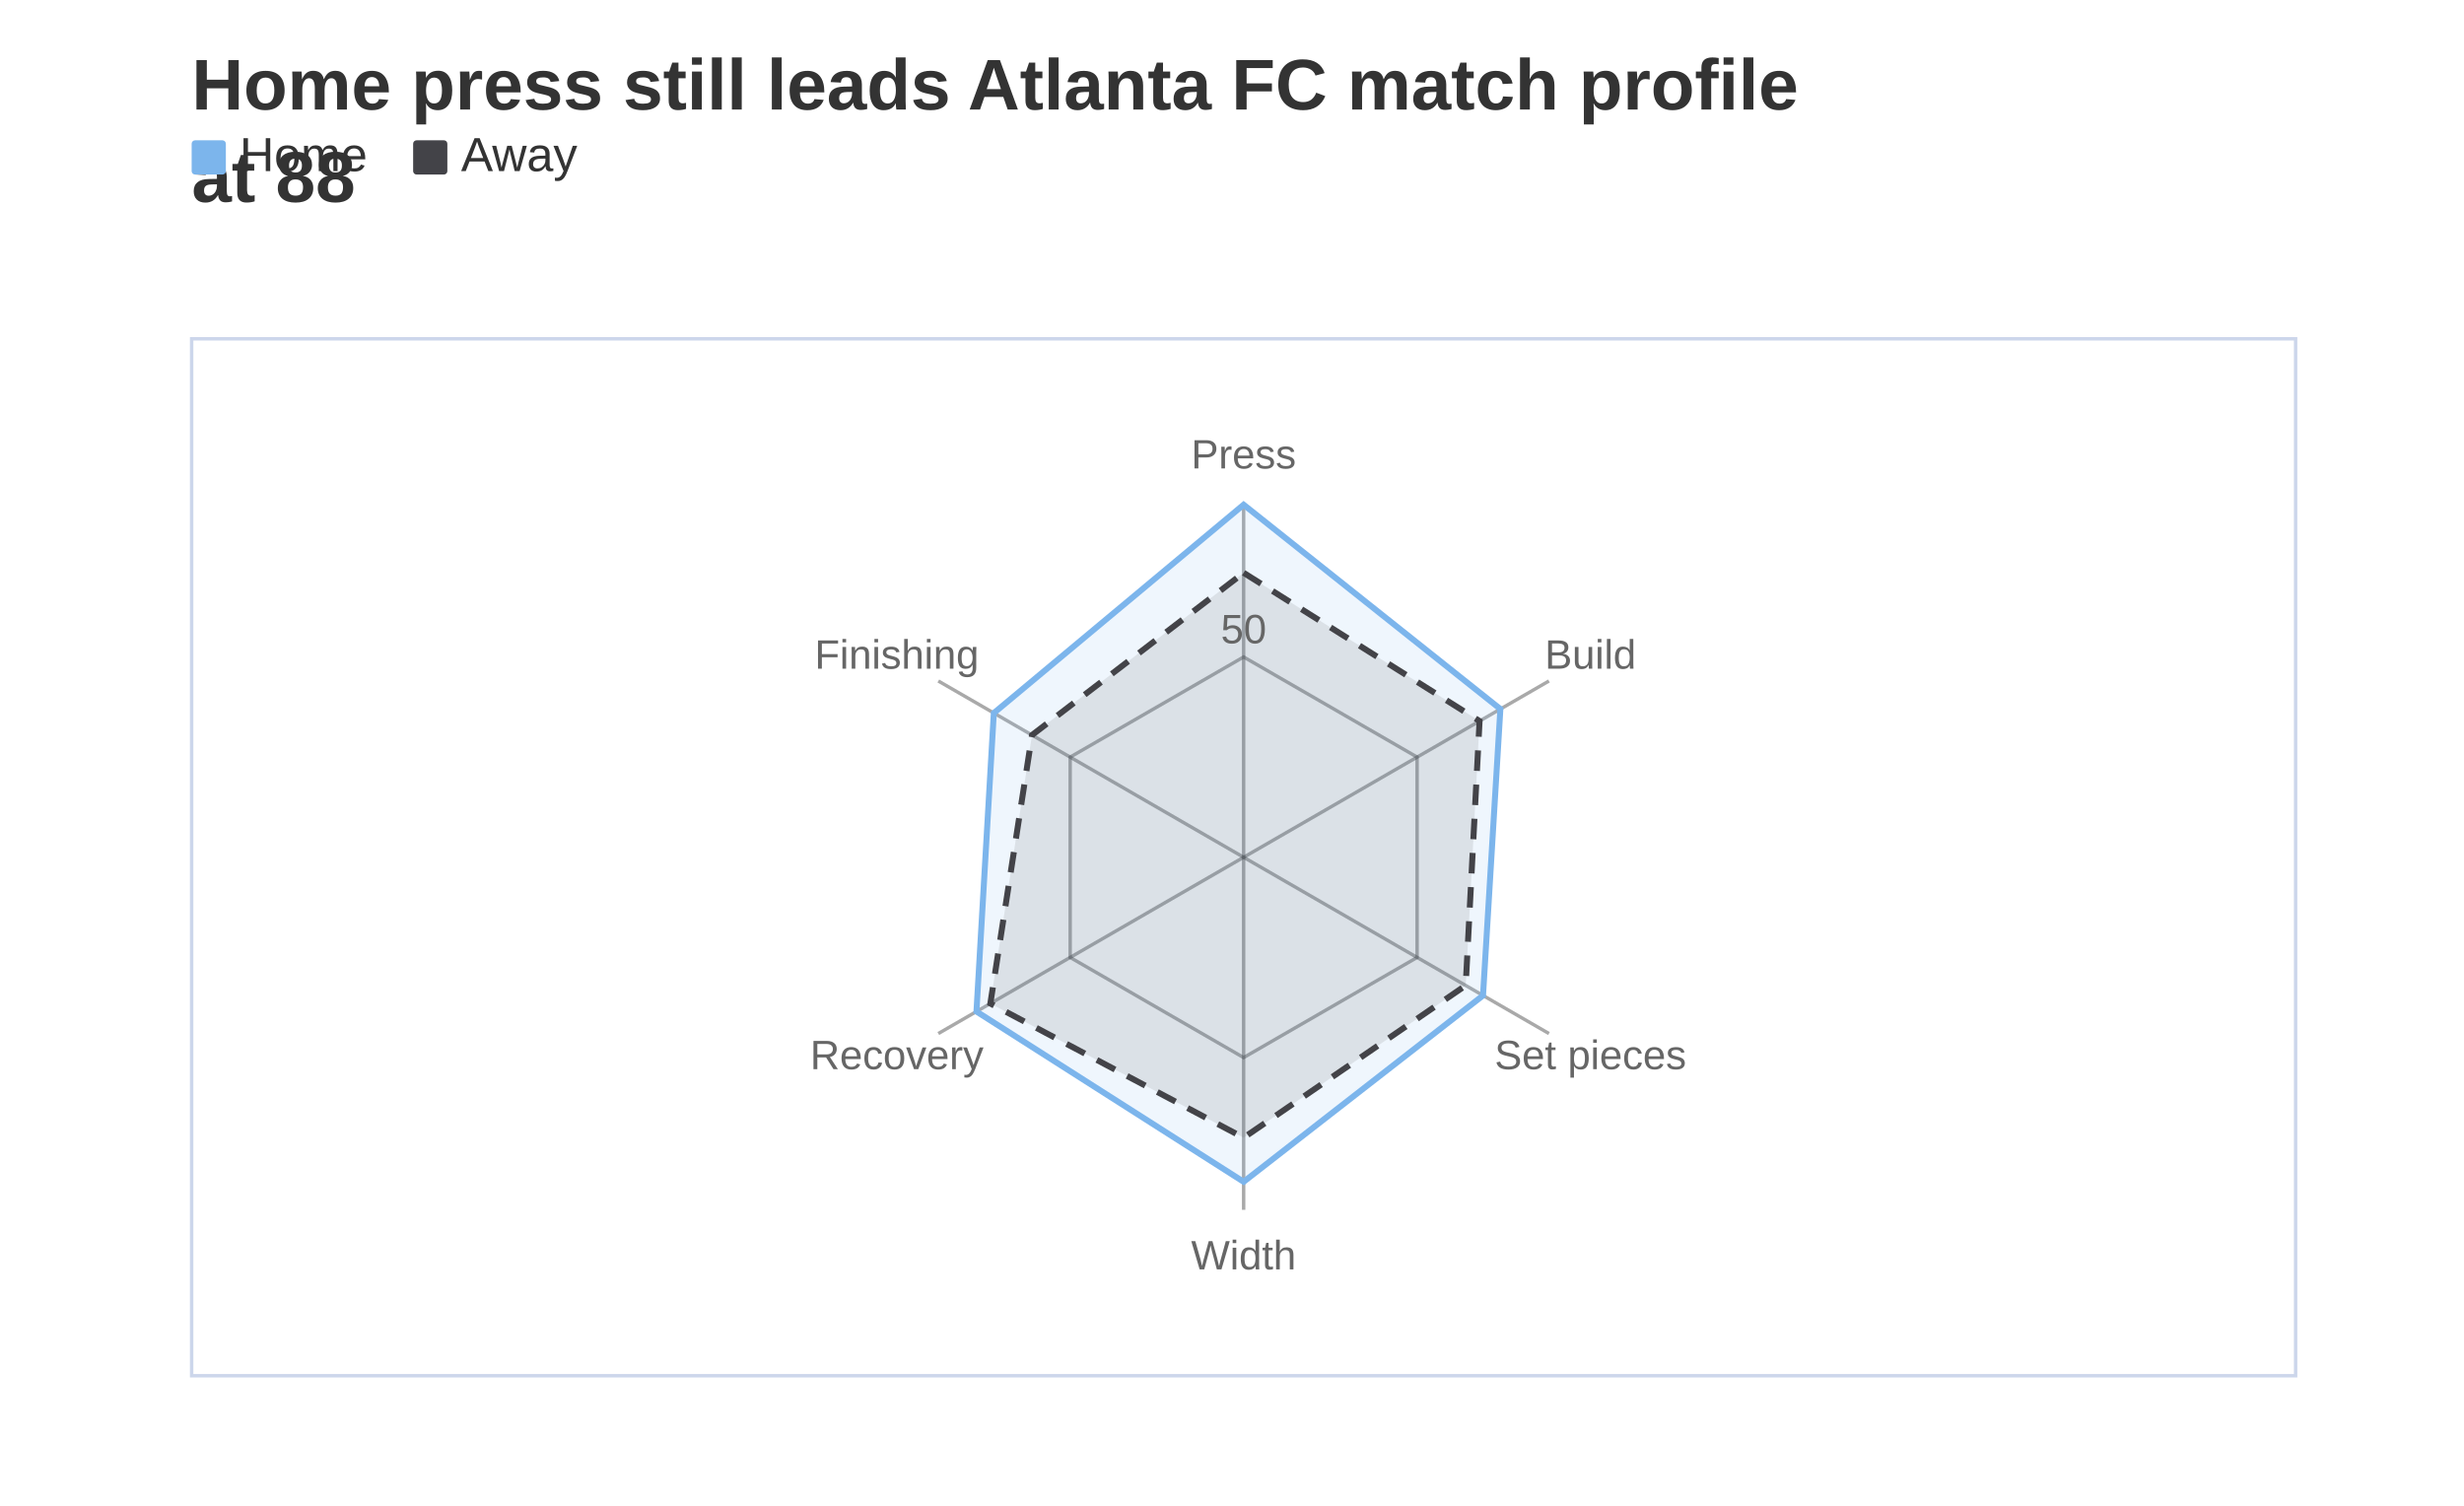
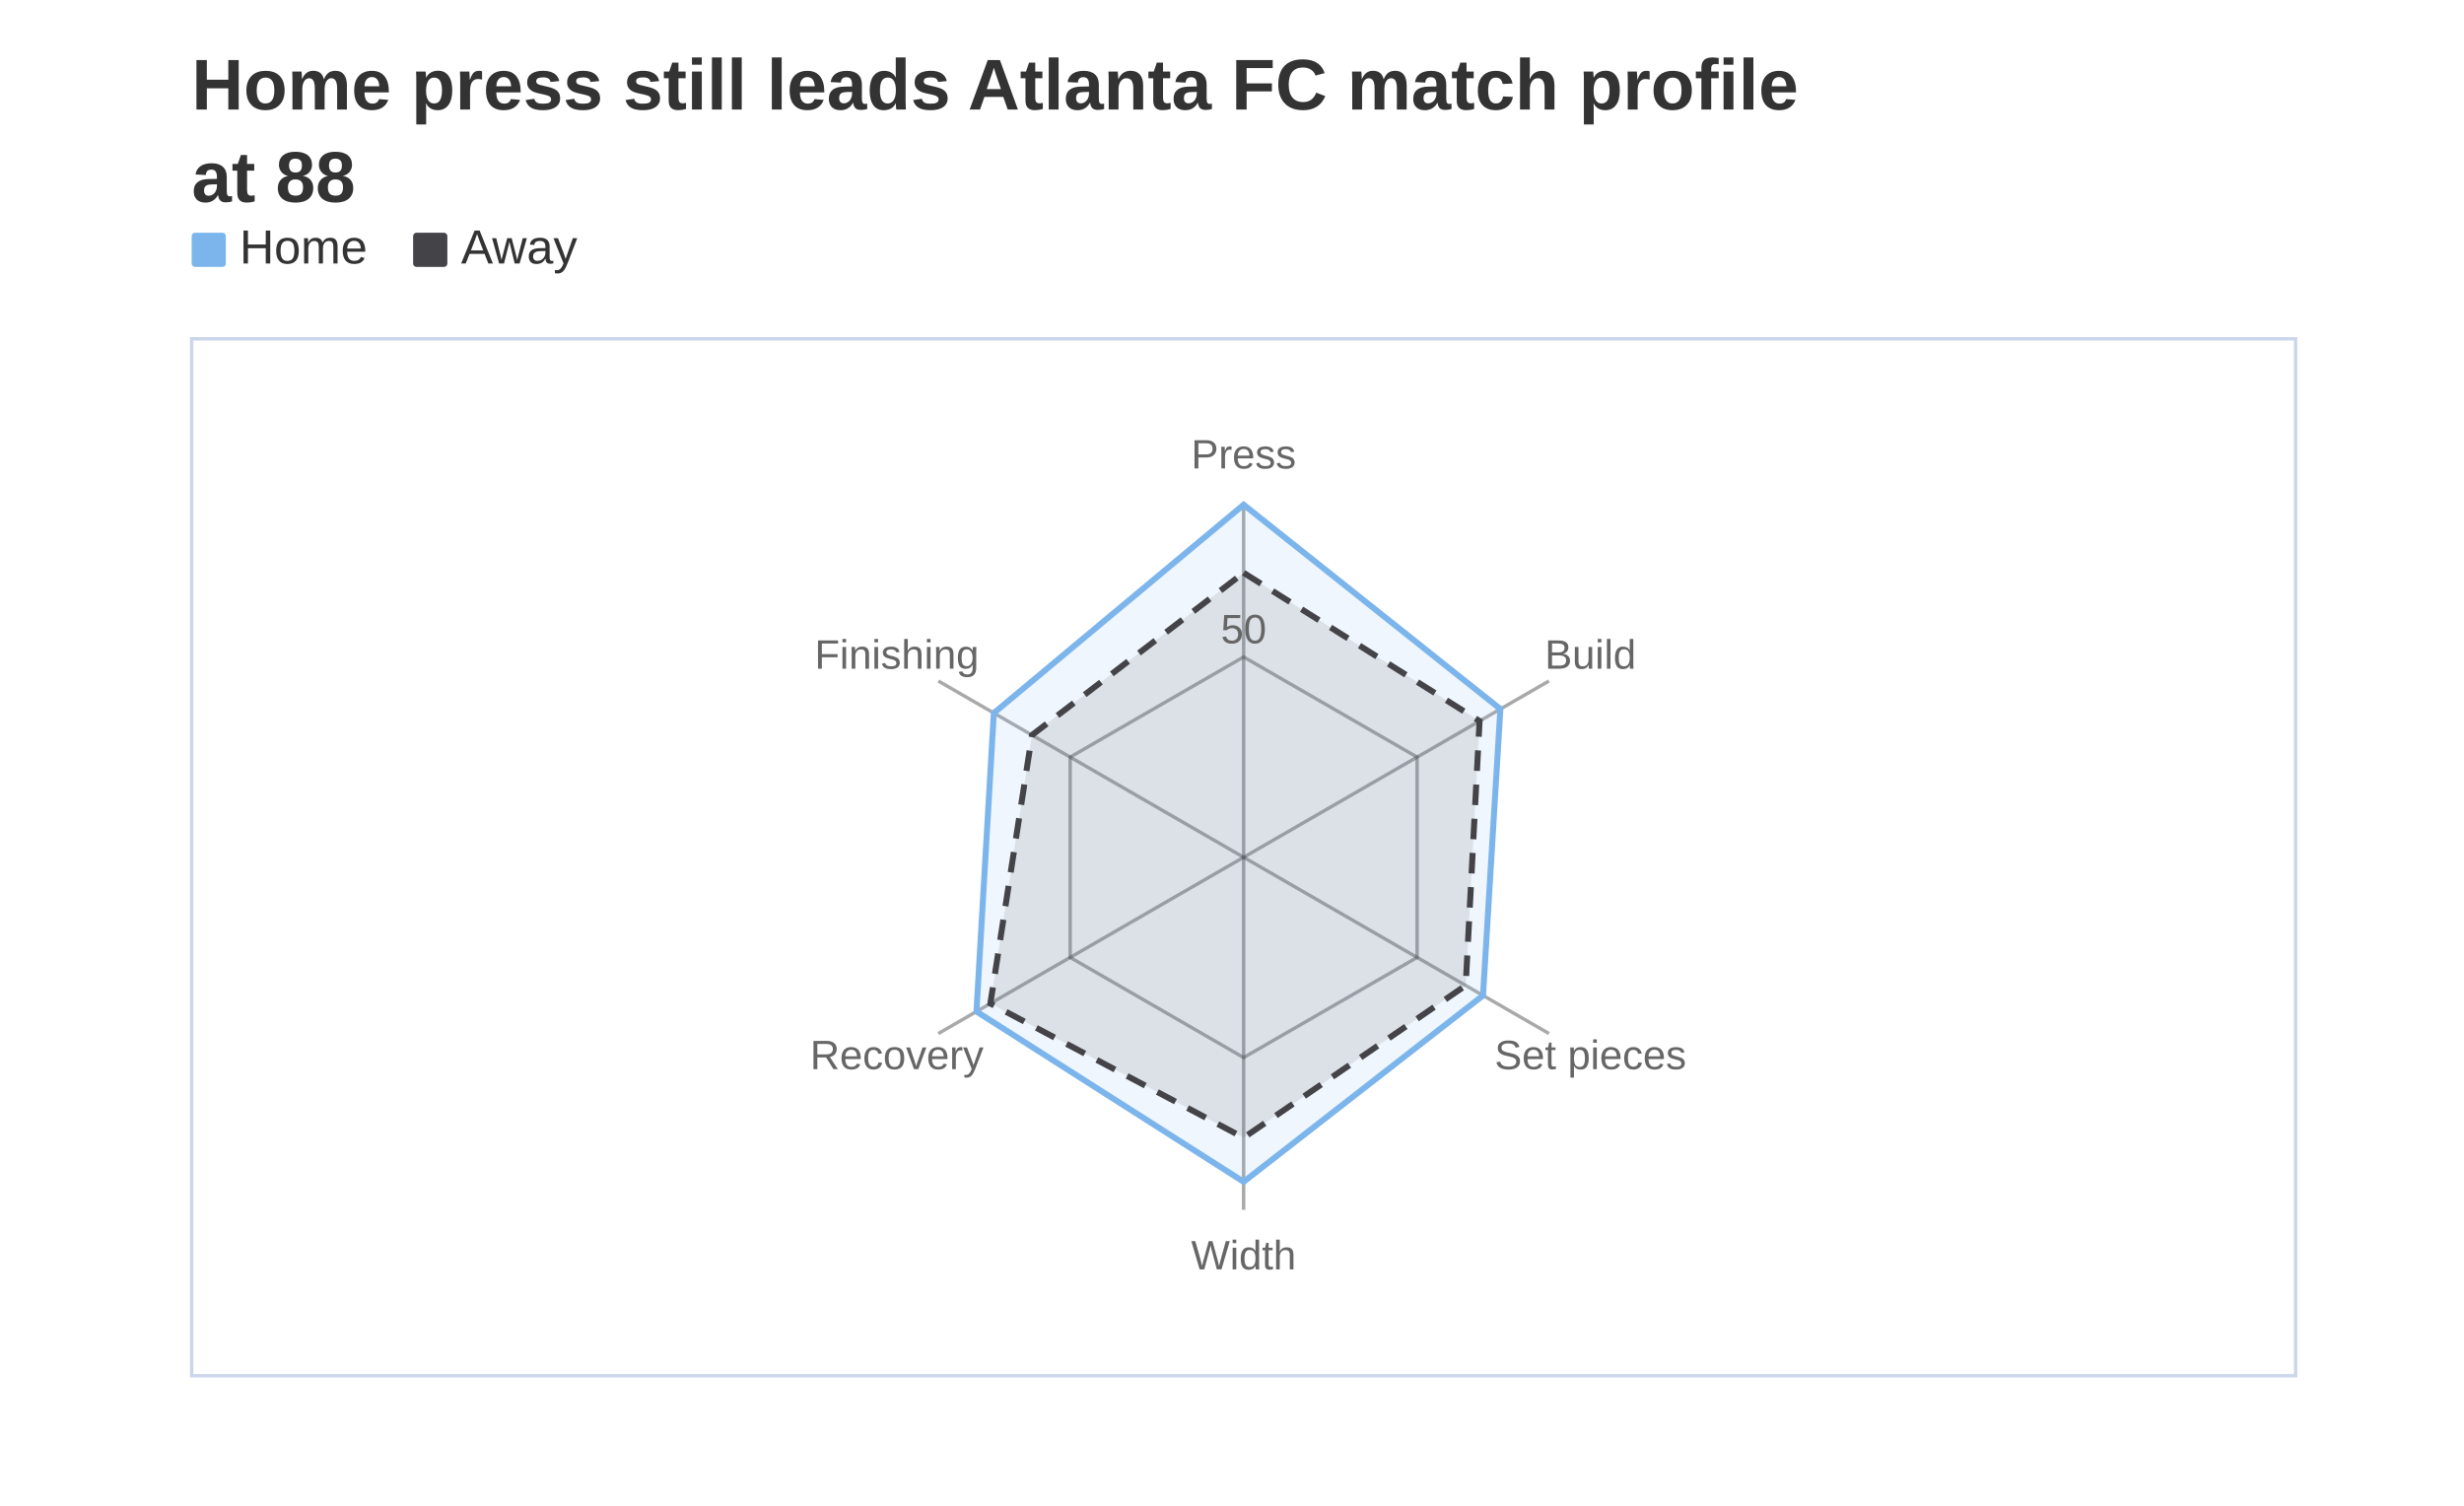
<svg xmlns="http://www.w3.org/2000/svg" width="720" height="440" viewBox="0 0 720 440" role="img" aria-label="radar chart: Home press still leads Atlanta FC match profile at 88, 12 rows, series venue" aria-labelledby="mv-36540905858b9d72-title" aria-describedby="mv-36540905858b9d72-desc" data-markvis="2" data-chart-type="radar" data-id="mv-36540905858b9d72" font-family="Arial, Helvetica, &quot;Segoe UI&quot;, sans-serif" font-size="12">
  <text x="56" y="32" text-anchor="start" font-size="21" font-weight="600" fill="#333333">
    <tspan x="56" dy="0">Home press still leads Atlanta FC match profile</tspan>
    <tspan x="56" dy="27">at 88</tspan>
  </text>
  <g font-size="14" font-weight="500" fill="#333333">
-     <rect x="56" y="41" width="10" height="10" fill="#7cb5ec" rx="1" />
-     <text x="70" y="50" data-legend="Home">Home</text>
-     <rect x="120.72" y="41" width="10" height="10" fill="#434348" rx="1" />
-     <text x="134.72" y="50" data-legend="Away">Away</text>
+     <rect x="56" y="68" width="10" height="10" fill="#7cb5ec" rx="1" />
+     <text x="70" y="77" data-legend="Home">Home</text>
+     <rect x="120.72" y="68" width="10" height="10" fill="#434348" rx="1" />
+     <text x="134.72" y="77" data-legend="Away">Away</text>
  </g>
  <rect x="56" y="99" width="614.8" height="303" fill="none" stroke="#ccd6eb" stroke-width="1" data-plot-border="1" />
  <g fill="none" stroke="#333333" stroke-opacity="0.42" stroke-width="1" data-radar-grid="1">
    <path d="M363.4 191.97 L414.09 221.23 L414.09 279.77 L363.4 309.03 L312.71 279.77 L312.71 221.23 Z" />
    <line x1="363.4" y1="250.5" x2="363.4" y2="147.48" />
    <line x1="363.4" y1="250.5" x2="452.62" y2="198.99" />
    <line x1="363.4" y1="250.5" x2="452.62" y2="302.01" />
    <line x1="363.4" y1="250.5" x2="363.4" y2="353.52" />
    <line x1="363.4" y1="250.5" x2="274.18" y2="302.01" />
    <line x1="363.4" y1="250.5" x2="274.18" y2="198.99" />
  </g>
  <g data-radar="1">
    <path d="M363.4 147.48 L438.42 207.18 L433.35 290.89 L363.4 345.33 L285.33 295.57 L290.4 208.36 Z" fill="#7cb5ec" fill-opacity="0.12" stroke="#7cb5ec" stroke-width="1.75" data-series="Home" />
    <path d="M363.4 167.38 L432.34 210.7 L428.29 287.96 L363.4 332.45 L289.39 293.23 L301.56 214.79 Z" fill="#434348" fill-opacity="0.12" stroke="#434348" stroke-width="1.75" stroke-dasharray="6 4" data-series="Away" />
  </g>
  <g fill="#666666" font-size="12" font-weight="400">
    <text x="363.4" y="133.48" text-anchor="middle" dominant-baseline="middle" data-spoke="Press">Press</text>
    <text x="464.74" y="191.99" text-anchor="middle" dominant-baseline="middle" data-spoke="Build">Build</text>
    <text x="464.74" y="309.01" text-anchor="middle" dominant-baseline="middle" data-spoke="Set pieces">Set pieces</text>
    <text x="363.4" y="367.52" text-anchor="middle" dominant-baseline="middle" data-spoke="Width">Width</text>
    <text x="262.06" y="309.01" text-anchor="middle" dominant-baseline="middle" data-spoke="Recovery">Recovery</text>
    <text x="262.06" y="191.99" text-anchor="middle" dominant-baseline="middle" data-spoke="Finishing">Finishing</text>
    <text x="363.4" y="187.97" text-anchor="middle" font-size="12" fill="#666666" data-radar-tick="50">50</text>
  </g>
</svg>
